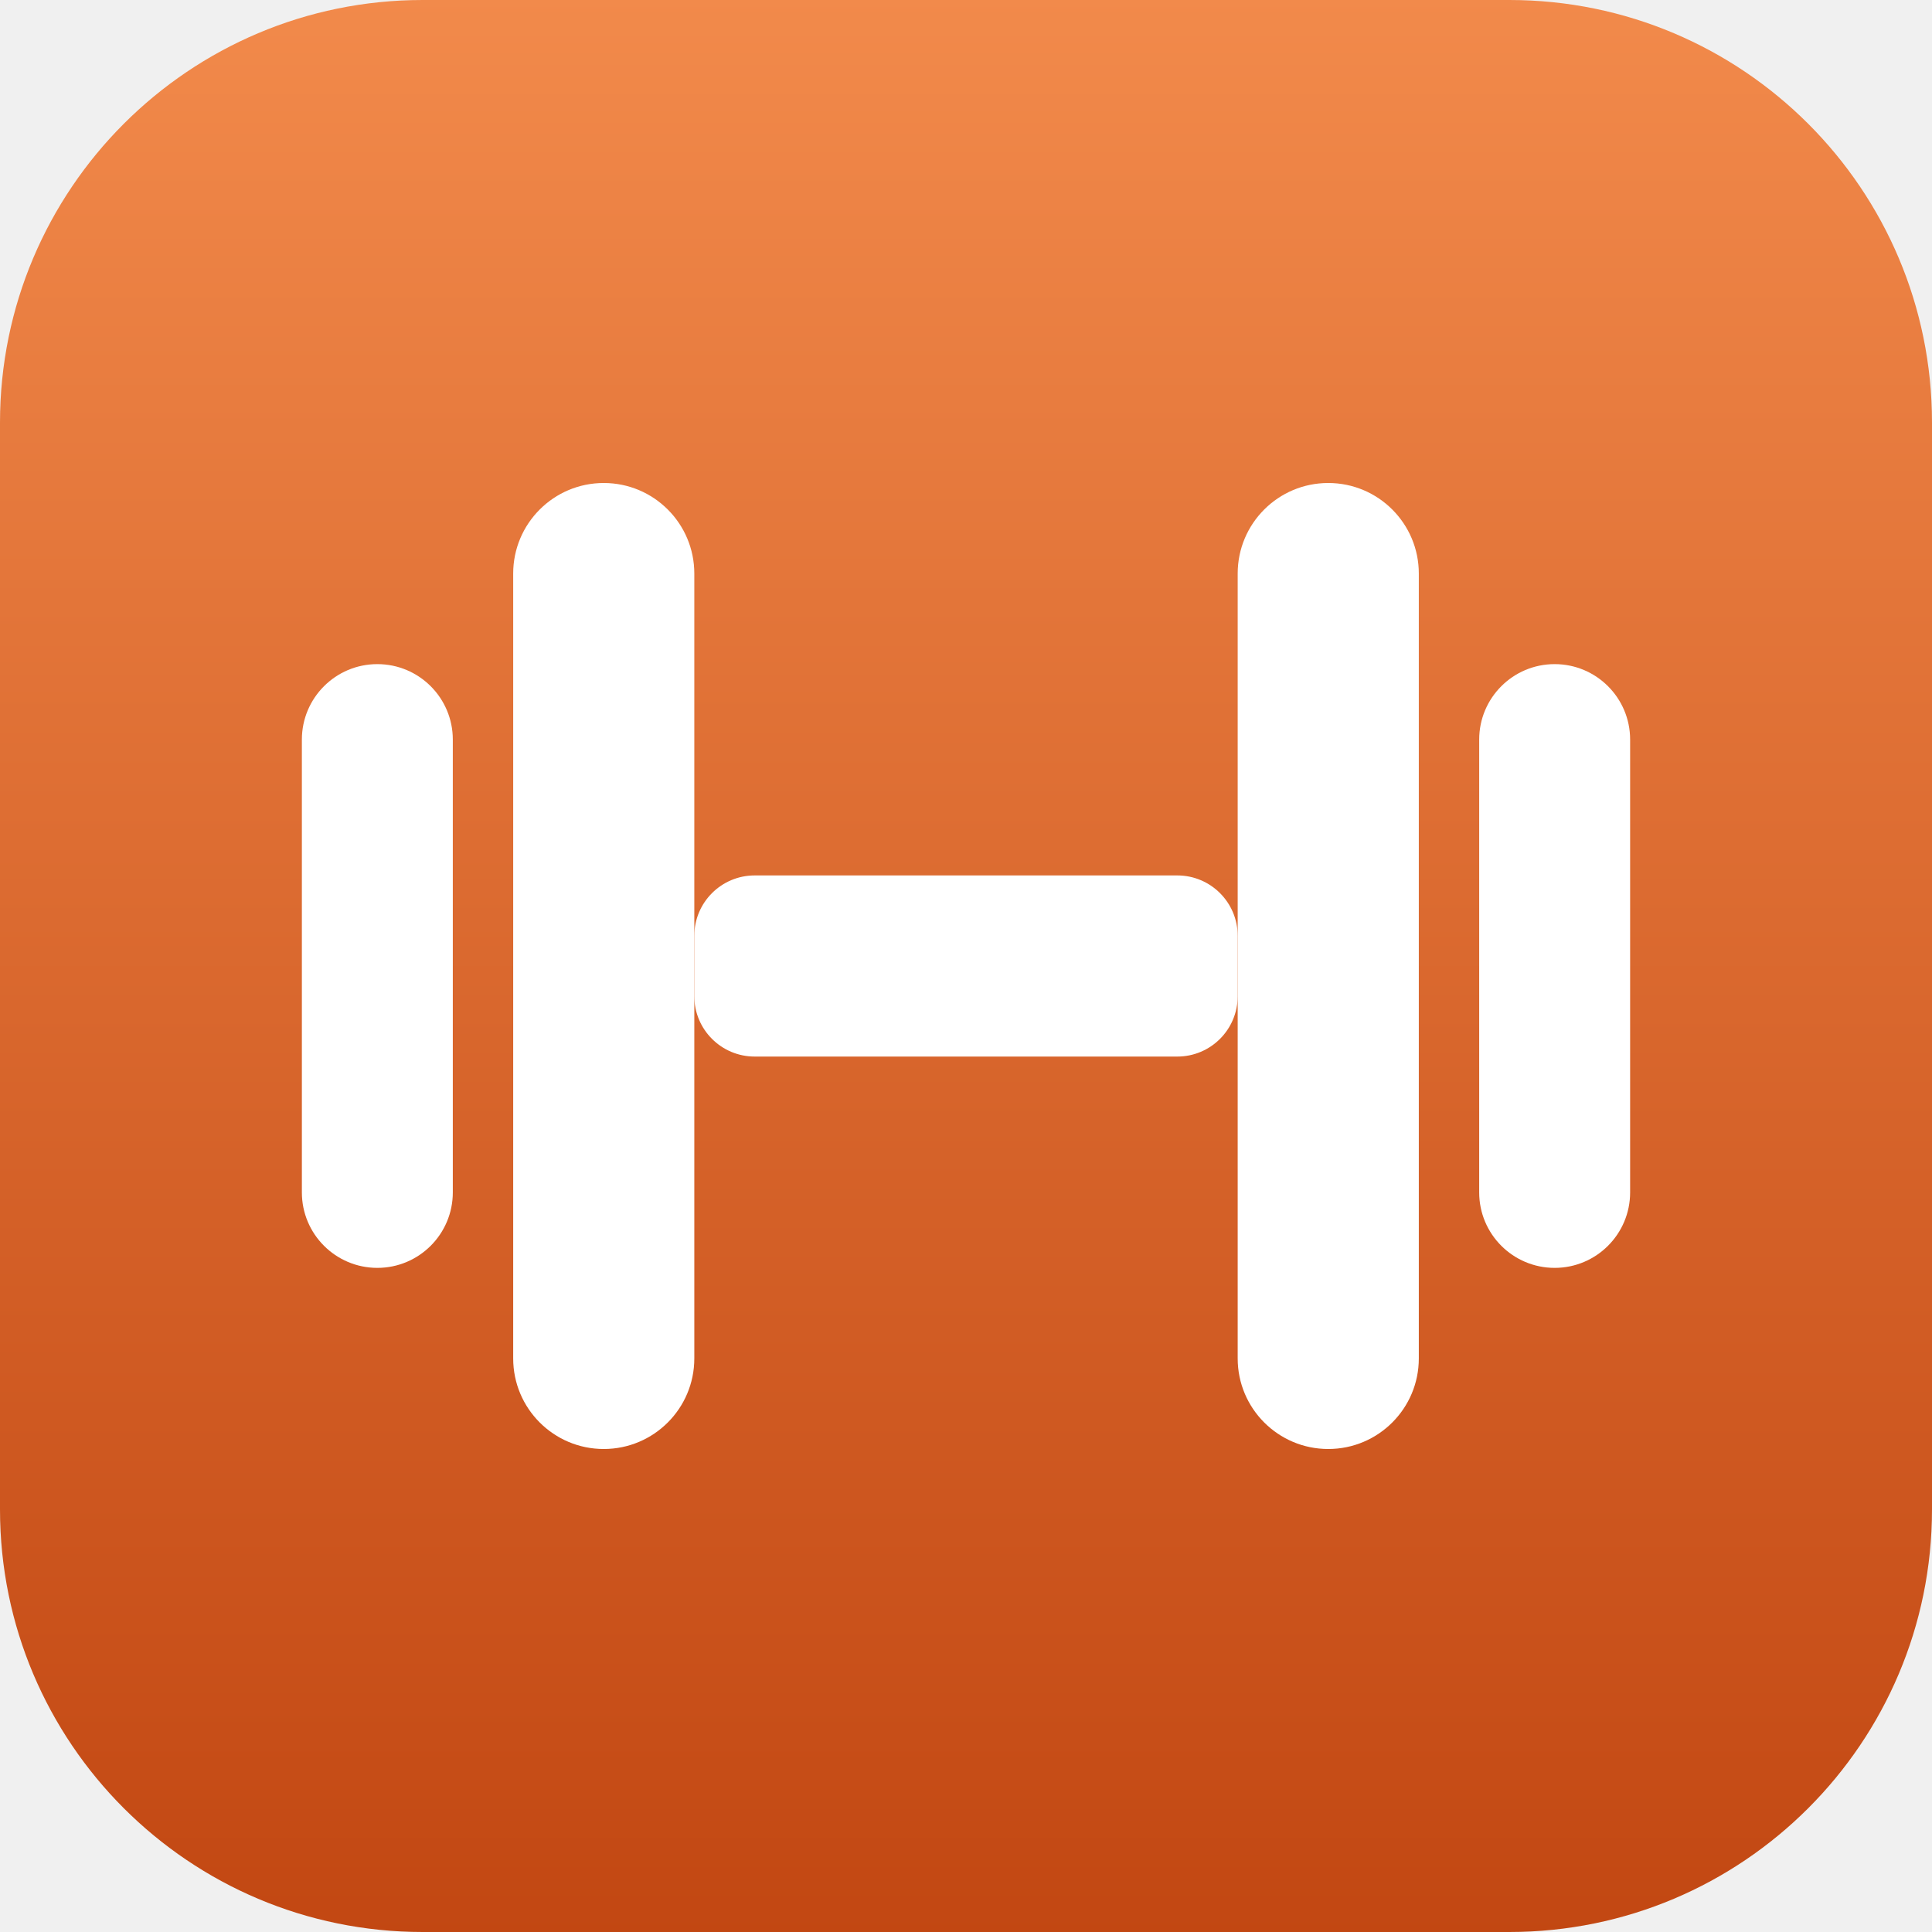
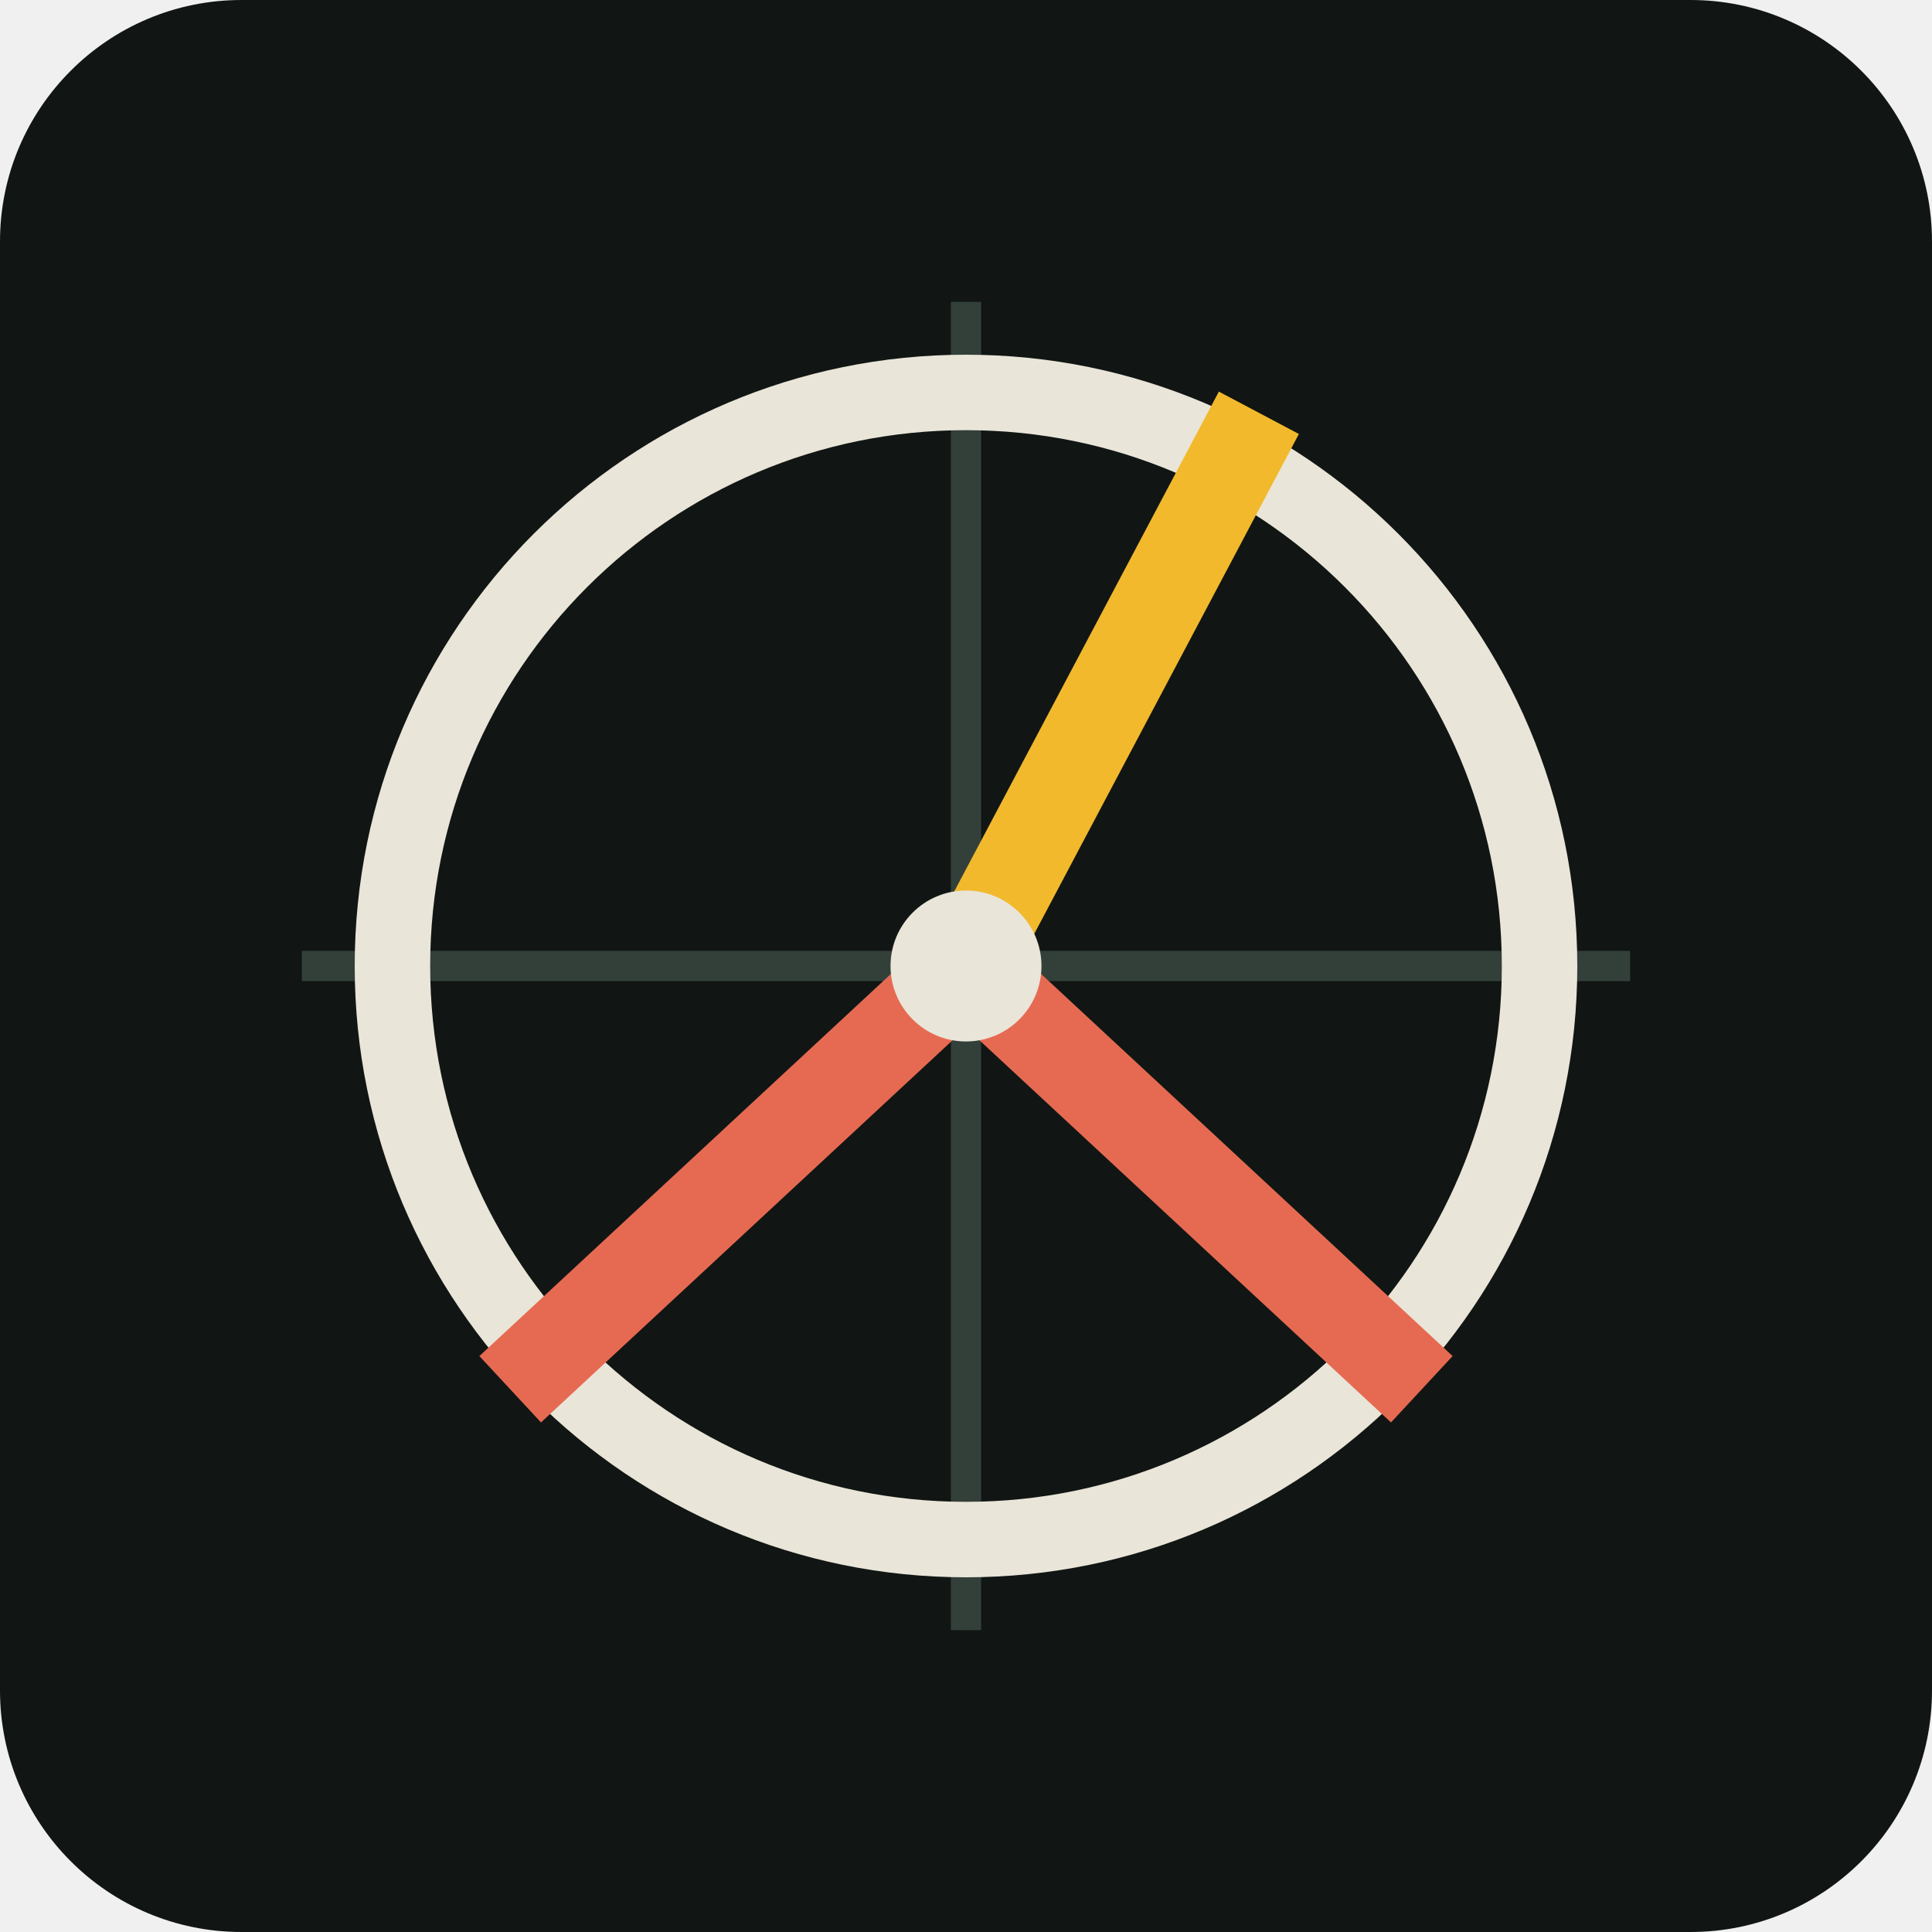
<svg xmlns="http://www.w3.org/2000/svg" viewBox="0 0 64 64" width="64" height="64">
-   <defs>
-     <linearGradient id="g" x1="0" y1="0" x2="0" y2="1">
-       <stop offset="0" stop-color="#F28A4B" />
-       <stop offset="1" stop-color="#C24712" />
-     </linearGradient>
-   </defs>
-   <rect width="64" height="64" rx="14" fill="url(#g)" />
-   <g fill="#FFFFFF">
-     <rect x="10" y="22" width="5" height="20" rx="2.5" />
-     <rect x="17" y="16" width="6" height="32" rx="3" />
-     <rect x="23" y="29" width="18" height="6" rx="2" />
-     <rect x="41" y="16" width="6" height="32" rx="3" />
-     <rect x="49" y="22" width="5" height="20" rx="2.5" />
+   <rect width="64" height="64" rx="8" fill="#111614" />
+   <g fill="none" stroke="#33403A" stroke-width="1">
+     <path d="M32 10v44M10 32h44" />
  </g>
+   <circle cx="32" cy="32" r="19" fill="none" stroke="#E9E5D8" stroke-width="2.5" />
+   <g stroke-width="3" stroke-linecap="square">
+     <path d="M32 32 L46 45" stroke="#E66A52" />
+     <path d="M32 32 L18 45" stroke="#E66A52" stroke-dasharray="5 3" />
+     <path d="M32 32 L41 15" stroke="#F2B92C" />
+   </g>
+   <circle cx="32" cy="32" r="2.5" fill="#E9E5D8" />
</svg>
